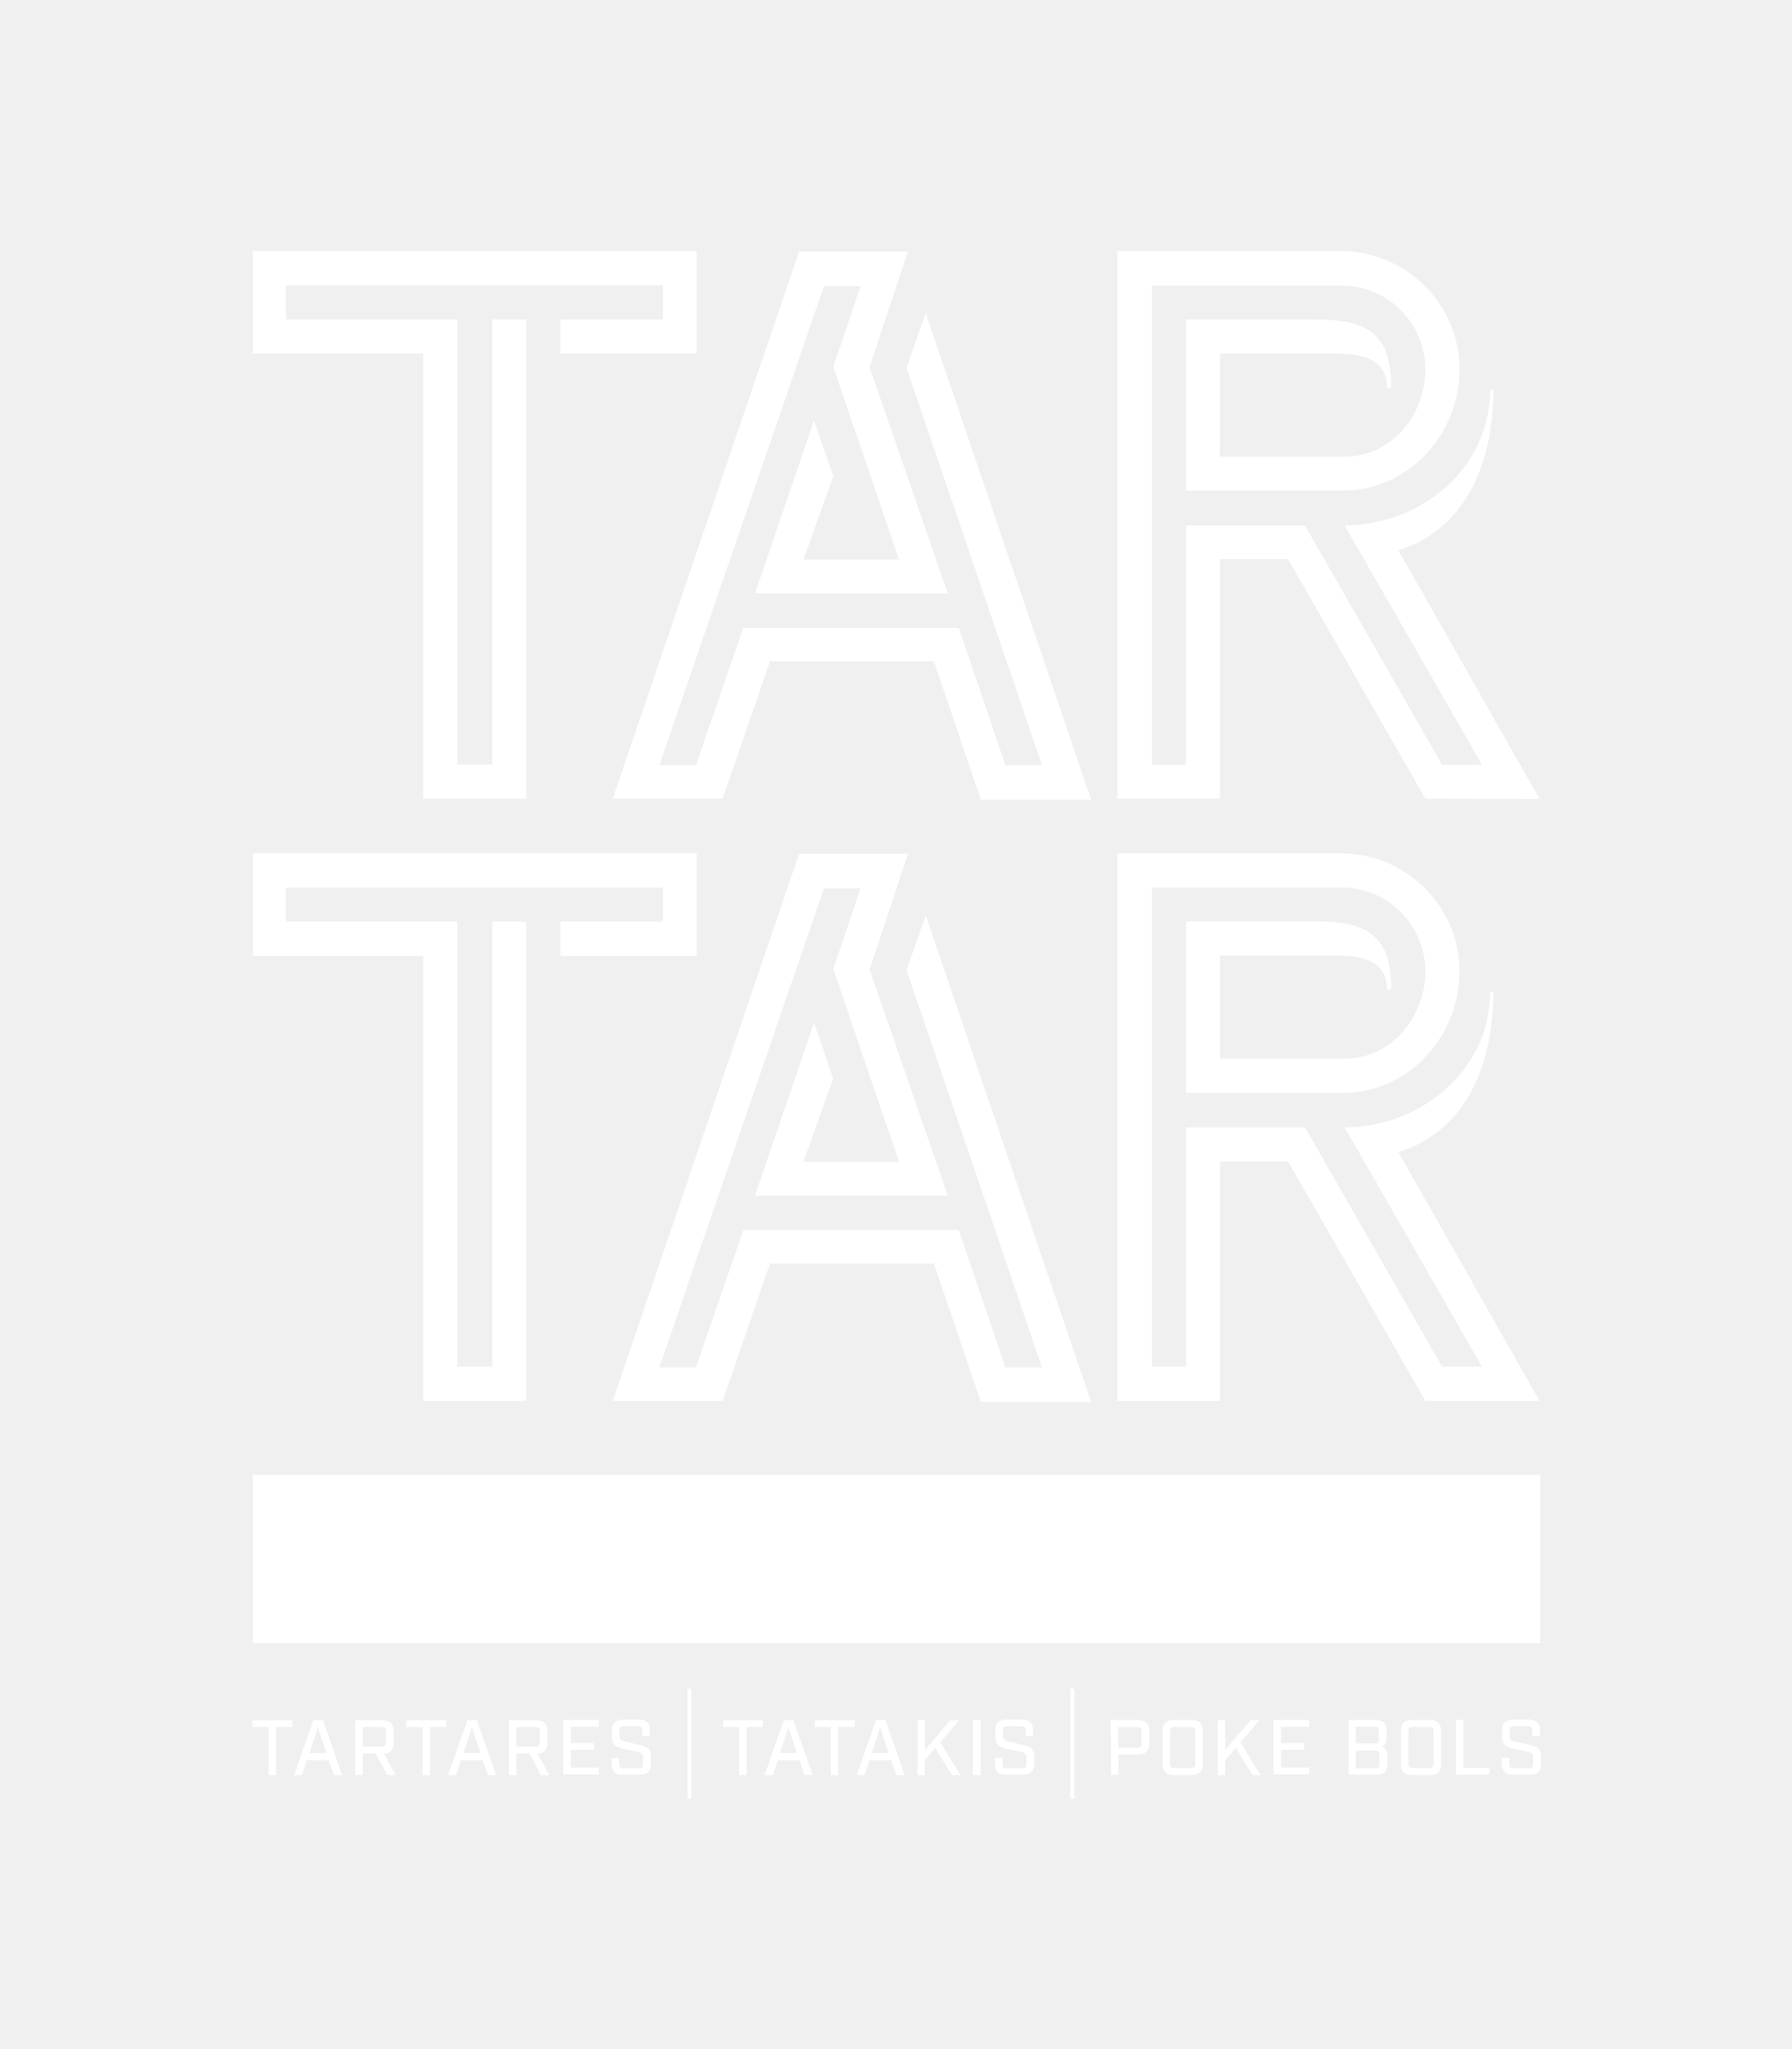
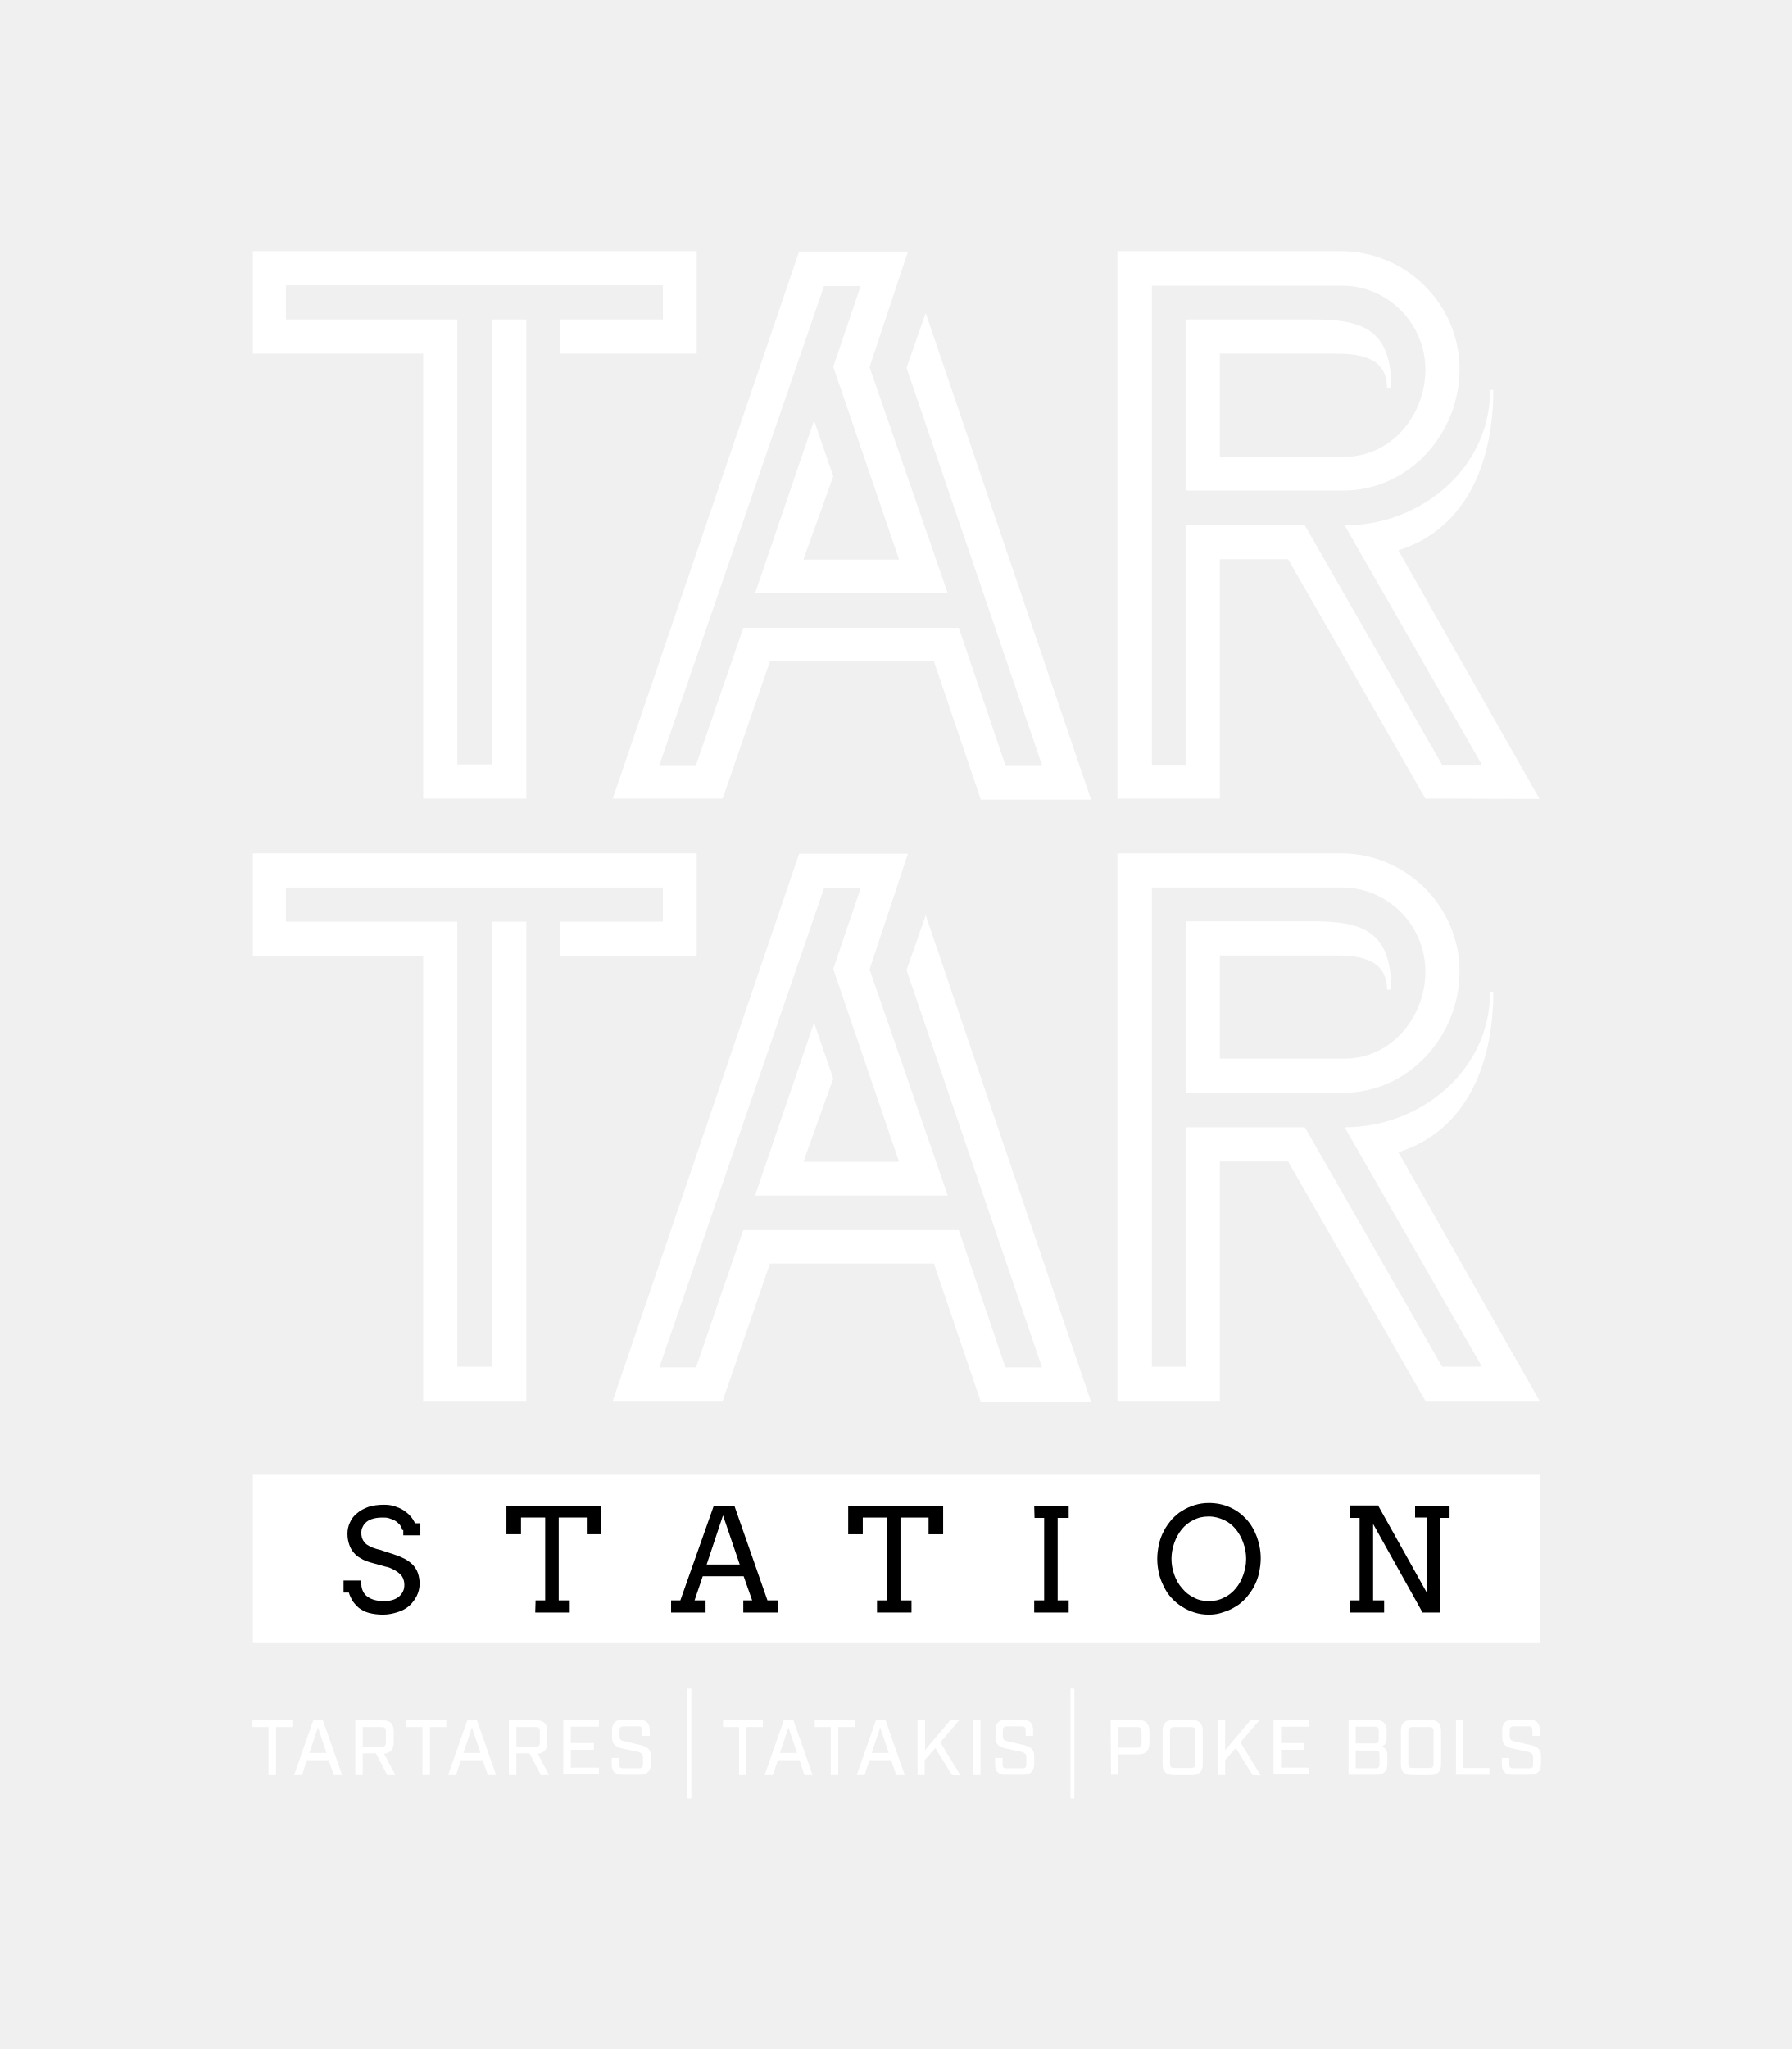
<svg xmlns="http://www.w3.org/2000/svg" version="1.1" id="Calque_1" x="0px" y="0px" viewBox="-747 713 503.8 576" style="enable-background:new -747 713 503.8 576;" xml:space="preserve">
  <style type="text/css">
	.st0{fill:#FFFFFF;}
+ 	.st1{fill:#000;}
</style>
  <g>
    <path class="st0" d="M-589.4,812.4v-9.6h28.8v-9.6h-106v9.6h48.2v125.1h9.8V802.8h9.6v134.7h-29V812.4h-47.9v-28.8h124.8v28.8   C-551.1,812.4-589.4,812.4-589.4,812.4z" />
    <path class="st0" d="M-471.3,937.5l-13.1-38.6h-46.1l-13.3,38.6h-30.9l52.4-153.8h30.6l-10.8,32.5l22,63.6h-54.2l16.6-48.6   l5.4,15.7l-8.4,23.4h26.9l-18.5-54.2l7.7-22.7h-10.3l-46.3,134.7h10.3l13.3-38.6h60.6l13.1,38.6h10.3l-38.1-111.7l5.4-15.4   l46.5,136.8h-31.1V937.5z" />
    <path class="st0" d="M-346.2,937.5l-38.6-67.3H-404v67.3h-28.8V783.6h62.8c18.5,0,33.4,15,33.4,33.2s-14.3,34.1-32.7,34.1h-44.2   v-48.1h36c14.3,0,21.7,3.3,21.7,19.2h-1.2c0-8.6-7.7-9.6-14.5-9.6H-404v29h35.1c13.3,0,22.7-11.9,22.7-24.5   c0-12.9-10.5-23.6-23.4-23.6h-53.5V928h9.6v-67.3h33.4l38.6,67.3h11.2l-38.6-67.3c21.3,0,40.9-15.9,40.9-38.1h0.9   c0,19.2-6.8,38.8-26.7,45.1l39.7,69.9L-346.2,937.5L-346.2,937.5z" />
    <path class="st0" d="M-589.4,981.7v-9.6h28.8v-9.6h-106v9.6h48.2v125.1h9.8V972.1h9.6v134.7h-29V981.7h-47.9v-28.8h124.8v28.8   H-589.4z" />
    <path class="st0" d="M-471.3,1106.8l-13.1-38.6h-46.1l-13.3,38.6h-30.9l52.4-153.8h30.6l-10.8,32.5l22,63.6h-54.2l16.6-48.6   l5.4,15.7l-8.4,23.4h26.9l-18.5-54.2l7.7-22.7h-10.3l-46.3,134.7h10.3l13.3-38.6h60.6l13.1,38.6h10.3l-38.1-111.7l5.4-15.4   l46.5,136.8h-31.1V1106.8z" />
    <path class="st0" d="M-346.2,1106.8l-38.6-67.3H-404v67.3h-28.8V952.9h62.8c18.5,0,33.4,15,33.4,33.2c0,18.2-14.3,34.1-32.7,34.1   h-44.2V972h36c14.3,0,21.7,3.3,21.7,19.2h-1.2c0-8.6-7.7-9.6-14.5-9.6H-404v29h35.1c13.3,0,22.7-11.9,22.7-24.5   c0-12.9-10.5-23.6-23.4-23.6h-53.5v134.7h9.6v-67.3h33.4l38.6,67.3h11.2l-38.6-67.3c21.3,0,40.9-15.9,40.9-38.1h0.9   c0,19.2-6.8,38.8-26.7,45.1l39.7,69.9H-346.2L-346.2,1106.8z" />
  </g>
  <g>
    <path class="st0" d="M-671.5,1198.5h-4.5v-1.9h11.2v1.9h-4.6v13.5h-2.1V1198.5z" />
    <path class="st0" d="M-654.6,1207.8h-6.1l-1.4,4.2h-2.2l5.4-15.4h2.7l5.4,15.4h-2.3L-654.6,1207.8z M-655.2,1205.8l-2.4-7.2   l-2.4,7.2H-655.2z" />
    <path class="st0" d="M-635.8,1212h-2.3l-3.2-6.1h-3.7v6.1h-2.1v-15.4h7.7c2.1,0,3.1,1,3.1,3.1v3.2c0,1.9-0.9,2.9-2.7,3.1   L-635.8,1212z M-639.7,1204c0.9,0,1.2-0.3,1.2-1.2v-3.1c0-0.9-0.3-1.2-1.2-1.2h-5.3v5.5H-639.7L-639.7,1204z" />
    <path class="st0" d="M-628.2,1198.5h-4.5v-1.9h11.2v1.9h-4.6v13.5h-2.1V1198.5z" />
    <path class="st0" d="M-611.3,1207.8h-6.1l-1.4,4.2h-2.2l5.4-15.4h2.7l5.4,15.4h-2.3L-611.3,1207.8z M-611.9,1205.8l-2.4-7.2   l-2.4,7.2H-611.9z" />
    <path class="st0" d="M-592.6,1212h-2.3l-3.2-6.1h-3.7v6.1h-2.1v-15.4h7.7c2.1,0,3.1,1,3.1,3.1v3.2c0,1.9-0.9,2.9-2.7,3.1   L-592.6,1212z M-596.4,1204c0.9,0,1.2-0.3,1.2-1.2v-3.1c0-0.9-0.3-1.2-1.2-1.2h-5.4v5.5H-596.4L-596.4,1204z" />
    <path class="st0" d="M-588.6,1196.5h10v1.9h-7.9v4.6h6.5v1.9h-6.5v5h7.9v1.9h-10V1196.5z" />
    <path class="st0" d="M-575,1208.9v-1.7h2.1v1.7c0,0.9,0.3,1.2,1.2,1.2h4.3c0.9,0,1.2-0.3,1.2-1.2v-1.9c0-0.9-0.4-1.2-1.3-1.5   l-4.2-0.9c-1.8-0.4-3.2-0.9-3.2-3.2v-1.9c0-2.1,1-3.1,3.1-3.1h4.4c2.1,0,3.1,1,3.1,3.1v1.5h-2.1v-1.5c0-0.9-0.3-1.2-1.2-1.2h-4   c-0.9,0-1.2,0.3-1.2,1.2v1.6c0,0.9,0.4,1.2,1.3,1.4l4.3,1c1.8,0.4,3.2,0.9,3.2,3.2v2.1c0,2.1-1,3.1-3.1,3.1h-4.7   C-574,1212-575,1211-575,1208.9z" />
    <path class="st0" d="M-553.7,1187.7h1.1v30.9h-1.1V1187.7z" />
    <path class="st0" d="M-539.2,1198.5h-4.5v-1.9h11.2v1.9h-4.6v13.5h-2.1V1198.5L-539.2,1198.5z" />
    <path class="st0" d="M-522.2,1207.8h-6.1l-1.4,4.2h-2.3l5.4-15.4h2.7l5.4,15.4h-2.3L-522.2,1207.8z M-522.9,1205.8l-2.4-7.2   l-2.4,7.2H-522.9z" />
    <path class="st0" d="M-513.4,1198.5h-4.5v-1.9h11.2v1.9h-4.6v13.5h-2.1V1198.5L-513.4,1198.5z" />
    <path class="st0" d="M-496.4,1207.8h-6.1l-1.4,4.2h-2.2l5.4-15.4h2.7l5.4,15.4h-2.4L-496.4,1207.8z M-497.1,1205.8l-2.4-7.2   l-2.4,7.2H-497.1z" />
    <path class="st0" d="M-479.3,1212l-4.7-7.6l-3,3.4v4.2h-2v-15.4h2.1v8.4l7.1-8.4h2.5l-5.3,6.2l5.7,9.3L-479.3,1212L-479.3,1212z" />
    <path class="st0" d="M-473.4,1196.5h2.1v15.5h-2.1V1196.5z" />
    <path class="st0" d="M-467.2,1208.9v-1.7h2.1v1.7c0,0.9,0.3,1.2,1.2,1.2h4.3c0.9,0,1.2-0.3,1.2-1.2v-1.9c0-0.9-0.4-1.2-1.3-1.5   l-4.2-0.9c-1.8-0.4-3.2-0.9-3.2-3.2v-1.9c0-2.1,1-3.1,3.1-3.1h4.4c2.1,0,3.1,1,3.1,3.1v1.5h-2.1v-1.5c0-0.9-0.3-1.2-1.2-1.2h-4   c-0.9,0-1.2,0.3-1.2,1.2v1.6c0,0.9,0.4,1.2,1.3,1.4l4.3,1c1.8,0.4,3.2,0.9,3.2,3.2v2.1c0,2.1-1,3.1-3.1,3.1h-4.7   C-466.2,1212-467.2,1211-467.2,1208.9z" />
    <path class="st0" d="M-446,1187.7h1.1v30.9h-1.1V1187.7z" />
    <path class="st0" d="M-434.7,1196.5h7.8c2,0,3.1,1.1,3.1,3.1v3.5c0,2-1.1,3.1-3.1,3.1h-5.6v5.7h-2.1L-434.7,1196.5L-434.7,1196.5z    M-427.2,1204.3c0.8,0,1.2-0.4,1.2-1.2v-3.4c0-0.8-0.4-1.2-1.2-1.2h-5.4v5.8L-427.2,1204.3L-427.2,1204.3z" />
    <path class="st0" d="M-420.1,1208.9v-9.3c0-2.1,1-3.1,3.1-3.1h5.1c2.1,0,3.1,1,3.1,3.1v9.3c0,2.1-1,3.1-3.1,3.1h-5.1   C-419.1,1212-420.1,1211-420.1,1208.9z M-412.1,1210c0.9,0,1.2-0.3,1.2-1.2v-9.1c0-0.9-0.3-1.2-1.2-1.2h-4.7   c-0.9,0-1.2,0.3-1.2,1.2v9.1c0,0.9,0.3,1.2,1.2,1.2H-412.1z" />
    <path class="st0" d="M-394.8,1212l-4.7-7.6l-3,3.4v4.2h-2.1v-15.4h2.1v8.4l7.1-8.4h2.5l-5.3,6.2l5.7,9.3L-394.8,1212L-394.8,1212z" />
    <path class="st0" d="M-388.9,1196.5h10v1.9h-7.9v4.6h6.5v1.9h-6.5v5h7.9v1.9h-10V1196.5z" />
    <path class="st0" d="M-367.9,1196.5h7.7c2.1,0,3.1,1,3.1,3.1v2.1c0,1.2-0.5,1.9-1.4,2.3c1.1,0.4,1.6,1.1,1.6,2.4v2.4   c0,2.1-1,3.1-3.1,3.1h-7.8v-15.4H-367.9z M-360.5,1203.1c0.9,0,1.2-0.3,1.2-1.2v-2.3c0-0.9-0.3-1.2-1.2-1.2h-5.3v4.7H-360.5z    M-360.3,1210.1c0.9,0,1.2-0.3,1.2-1.2v-2.6c0-0.9-0.3-1.2-1.2-1.2h-5.5v5H-360.3L-360.3,1210.1z" />
    <path class="st0" d="M-353.1,1208.9v-9.3c0-2.1,1-3.1,3.1-3.1h5.1c2.1,0,3.1,1,3.1,3.1v9.3c0,2.1-1,3.1-3.1,3.1h-5.1   C-352.1,1212-353.1,1211-353.1,1208.9z M-345.1,1210c0.9,0,1.2-0.3,1.2-1.2v-9.1c0-0.9-0.3-1.2-1.2-1.2h-4.7   c-0.9,0-1.2,0.3-1.2,1.2v9.1c0,0.9,0.3,1.2,1.2,1.2H-345.1z" />
    <path class="st0" d="M-337.6,1196.5h2.1v13.5h7.3v1.9h-9.4V1196.5z" />
    <path class="st0" d="M-324.7,1208.9v-1.7h2.1v1.7c0,0.9,0.3,1.2,1.2,1.2h4.3c0.9,0,1.2-0.3,1.2-1.2v-1.9c0-0.9-0.4-1.2-1.3-1.5   l-4.2-0.9c-1.8-0.4-3.2-0.9-3.2-3.2v-1.9c0-2.1,1-3.1,3.1-3.1h4.4c2.1,0,3.1,1,3.1,3.1v1.5h-2.1v-1.5c0-0.9-0.3-1.2-1.2-1.2h-4   c-0.9,0-1.2,0.3-1.2,1.2v1.6c0,0.9,0.4,1.2,1.3,1.4l4.3,1c1.8,0.4,3.2,0.9,3.2,3.2v2.1c0,2.1-1,3.1-3.1,3.1h-4.7   C-323.7,1212-324.7,1211-324.7,1208.9z" />
  </g>
  <rect x="-675.9" y="1127.6" class="st0" width="362" height="47.3" />
  <g>
-     <path class="st0" d="M-633.9,1143.1c-0.1-0.6-0.4-1.1-0.7-1.5c-0.4-0.4-0.8-0.8-1.3-1.1s-1.1-0.5-1.7-0.7c-0.6-0.2-1.2-0.2-1.8-0.2   c-1,0-1.9,0.1-2.6,0.3c-0.8,0.2-1.4,0.5-1.9,0.9s-0.9,0.9-1.1,1.4c-0.3,0.5-0.4,1.1-0.4,1.7c0,0.9,0.2,1.6,0.5,2.1   c0.3,0.5,0.7,1,1.2,1.3c0.5,0.3,1,0.6,1.6,0.8c0.6,0.2,1.1,0.4,1.7,0.5l4,1.3c1.2,0.4,2.2,0.8,3.2,1.3c0.9,0.5,1.7,1.1,2.3,1.7   c0.6,0.7,1.1,1.4,1.4,2.3c0.3,0.9,0.5,1.9,0.5,3c0,1.2-0.3,2.4-0.8,3.4s-1.2,2-2.1,2.8c-0.9,0.8-2,1.4-3.3,1.8   c-1.3,0.4-2.6,0.7-4.1,0.7s-2.9-0.2-4-0.5c-1.1-0.3-2-0.8-2.8-1.4c-0.7-0.6-1.3-1.3-1.8-2c-0.4-0.8-0.8-1.5-1-2.3h-1.5v-3.4h5v1   c0,0.8,0.2,1.5,0.5,2.1c0.3,0.6,0.7,1.1,1.3,1.5c0.6,0.4,1.2,0.7,2,0.9c0.8,0.2,1.6,0.3,2.5,0.3c0.9,0,1.7-0.1,2.4-0.3   c0.7-0.2,1.3-0.5,1.8-0.9c0.5-0.4,0.9-0.9,1.2-1.5c0.3-0.6,0.4-1.2,0.4-1.9c0-0.8-0.2-1.5-0.5-2.1c-0.3-0.6-0.8-1-1.3-1.4   c-0.5-0.4-1.1-0.7-1.7-1c-0.6-0.3-1.2-0.5-1.8-0.6l-4.3-1.2c-1-0.3-1.8-0.6-2.6-1.1c-0.8-0.4-1.5-1-2-1.6c-0.6-0.7-1-1.4-1.3-2.3   c-0.3-0.9-0.5-1.9-0.5-3c0-1.1,0.2-2.2,0.7-3.2c0.4-1,1.1-1.9,2-2.6c0.9-0.8,1.9-1.3,3.2-1.8c1.3-0.4,2.7-0.6,4.3-0.6   c1.1,0,2.1,0.1,3,0.4c0.9,0.3,1.7,0.6,2.5,1.1c0.7,0.5,1.4,1,1.9,1.6c0.6,0.6,1,1.3,1.4,2.1h1.5v3.4h-4.8v-1.5H-633.9z" />
-     <path class="st0" d="M-596.4,1162.9h2.7v-23.3h-6.8v4.7h-4.1v-7.9h26.7v7.9h-4.1v-4.7h-7.9v23.3h3.1v3.4h-9.7L-596.4,1162.9   L-596.4,1162.9z" />
-     <path class="st0" d="M-538,1162.9h2.5l-2.4-6.8h-11.5l-2.3,6.8h3.1v3.4h-9.7v-3.4h2.6l9.4-26.6h5.8l9.3,26.6h3v3.4h-9.8V1162.9z    M-548.3,1152.8h9.3l-4.7-13.8L-548.3,1152.8z" />
-     <path class="st0" d="M-500.3,1162.9h2.7v-23.3h-6.8v4.7h-4.1v-7.9h26.7v7.9h-4.1v-4.7h-7.9v23.3h3.1v3.4h-9.7v-3.4H-500.3z" />
-     <path class="st0" d="M-456.2,1136.3h9.7v3.4h-3.1v23.2h3.1v3.4h-9.7v-3.4h2.8v-23.2h-2.7L-456.2,1136.3L-456.2,1136.3z" />
-     <path class="st0" d="M-407.1,1166.9c-1.4,0-2.8-0.2-4-0.6c-1.3-0.4-2.4-0.9-3.5-1.6c-1.1-0.7-2.1-1.5-2.9-2.4   c-0.9-0.9-1.6-2-2.2-3.2s-1.1-2.4-1.4-3.7c-0.3-1.3-0.5-2.7-0.5-4.2c0-1.4,0.2-2.8,0.5-4.2c0.3-1.3,0.8-2.6,1.4-3.7   c0.6-1.2,1.4-2.2,2.2-3.2c0.9-0.9,1.8-1.8,2.9-2.4c1.1-0.7,2.2-1.2,3.5-1.6c1.3-0.4,2.6-0.6,4-0.6c2.1,0,4.1,0.4,5.9,1.2   c1.8,0.8,3.3,1.9,4.6,3.3c1.3,1.4,2.3,3.1,3,5s1.1,3.9,1.1,6.1c0,1.4-0.2,2.8-0.5,4.2c-0.3,1.3-0.8,2.6-1.4,3.7   c-0.6,1.2-1.4,2.2-2.2,3.2c-0.9,0.9-1.8,1.8-2.9,2.4c-1.1,0.7-2.2,1.2-3.5,1.6C-404.3,1166.7-405.7,1166.9-407.1,1166.9z    M-407.1,1163.1c1.6,0,3-0.3,4.3-1c1.3-0.6,2.4-1.5,3.3-2.6s1.6-2.3,2.1-3.8c0.5-1.4,0.8-2.9,0.8-4.5c0-1.6-0.3-3.1-0.8-4.5   c-0.5-1.4-1.2-2.7-2.1-3.8s-2-2-3.3-2.6c-1.3-0.6-2.7-1-4.3-1c-1.6,0-3,0.3-4.3,1c-1.3,0.6-2.4,1.5-3.3,2.6s-1.6,2.4-2.1,3.8   c-0.5,1.4-0.8,3-0.8,4.5c0,1.6,0.3,3.1,0.8,4.5c0.5,1.4,1.2,2.7,2.2,3.8c0.9,1.1,2,2,3.3,2.6   C-410.1,1162.8-408.6,1163.1-407.1,1163.1z" />
-     <path class="st0" d="M-349.1,1136.3h9.7v3.4h-2.6v26.6h-5l-13.9-24.9v21.5h3.1v3.4h-9.7v-3.4h2.8v-23.2h-2.7v-3.5h7.9l13.8,24.7   v-21.3h-3.4L-349.1,1136.3L-349.1,1136.3z" />
+     <path class="st1" d="M-633.9,1143.1c-0.1-0.6-0.4-1.1-0.7-1.5c-0.4-0.4-0.8-0.8-1.3-1.1s-1.1-0.5-1.7-0.7c-0.6-0.2-1.2-0.2-1.8-0.2   c-1,0-1.9,0.1-2.6,0.3c-0.8,0.2-1.4,0.5-1.9,0.9s-0.9,0.9-1.1,1.4c-0.3,0.5-0.4,1.1-0.4,1.7c0,0.9,0.2,1.6,0.5,2.1   c0.3,0.5,0.7,1,1.2,1.3c0.5,0.3,1,0.6,1.6,0.8c0.6,0.2,1.1,0.4,1.7,0.5l4,1.3c1.2,0.4,2.2,0.8,3.2,1.3c0.9,0.5,1.7,1.1,2.3,1.7   c0.6,0.7,1.1,1.4,1.4,2.3c0.3,0.9,0.5,1.9,0.5,3c0,1.2-0.3,2.4-0.8,3.4s-1.2,2-2.1,2.8c-0.9,0.8-2,1.4-3.3,1.8   c-1.3,0.4-2.6,0.7-4.1,0.7s-2.9-0.2-4-0.5c-1.1-0.3-2-0.8-2.8-1.4c-0.7-0.6-1.3-1.3-1.8-2c-0.4-0.8-0.8-1.5-1-2.3h-1.5v-3.4h5v1   c0,0.8,0.2,1.5,0.5,2.1c0.3,0.6,0.7,1.1,1.3,1.5c0.6,0.4,1.2,0.7,2,0.9c0.8,0.2,1.6,0.3,2.5,0.3c0.9,0,1.7-0.1,2.4-0.3   c0.7-0.2,1.3-0.5,1.8-0.9c0.5-0.4,0.9-0.9,1.2-1.5c0.3-0.6,0.4-1.2,0.4-1.9c0-0.8-0.2-1.5-0.5-2.1c-0.3-0.6-0.8-1-1.3-1.4   c-0.5-0.4-1.1-0.7-1.7-1c-0.6-0.3-1.2-0.5-1.8-0.6l-4.3-1.2c-1-0.3-1.8-0.6-2.6-1.1c-0.8-0.4-1.5-1-2-1.6c-0.6-0.7-1-1.4-1.3-2.3   c-0.3-0.9-0.5-1.9-0.5-3c0-1.1,0.2-2.2,0.7-3.2c0.4-1,1.1-1.9,2-2.6c0.9-0.8,1.9-1.3,3.2-1.8c1.3-0.4,2.7-0.6,4.3-0.6   c1.1,0,2.1,0.1,3,0.4c0.9,0.3,1.7,0.6,2.5,1.1c0.7,0.5,1.4,1,1.9,1.6c0.6,0.6,1,1.3,1.4,2.1h1.5v3.4h-4.8v-1.5H-633.9z" />
+     <path class="st1" d="M-596.4,1162.9h2.7v-23.3h-6.8v4.7h-4.1v-7.9h26.7v7.9h-4.1v-4.7h-7.9v23.3h3.1v3.4h-9.7L-596.4,1162.9   L-596.4,1162.9z" />
+     <path class="st1" d="M-538,1162.9h2.5l-2.4-6.8h-11.5l-2.3,6.8h3.1v3.4h-9.7v-3.4h2.6l9.4-26.6h5.8l9.3,26.6h3v3.4h-9.8V1162.9z    M-548.3,1152.8h9.3l-4.7-13.8L-548.3,1152.8z" />
+     <path class="st1" d="M-500.3,1162.9h2.7v-23.3h-6.8v4.7h-4.1v-7.9h26.7v7.9h-4.1v-4.7h-7.9v23.3h3.1v3.4h-9.7v-3.4H-500.3z" />
+     <path class="st1" d="M-456.2,1136.3h9.7v3.4h-3.1v23.2h3.1v3.4h-9.7v-3.4h2.8v-23.2h-2.7L-456.2,1136.3L-456.2,1136.3z" />
+     <path class="st1" d="M-407.1,1166.9c-1.4,0-2.8-0.2-4-0.6c-1.3-0.4-2.4-0.9-3.5-1.6c-1.1-0.7-2.1-1.5-2.9-2.4   c-0.9-0.9-1.6-2-2.2-3.2s-1.1-2.4-1.4-3.7c-0.3-1.3-0.5-2.7-0.5-4.2c0-1.4,0.2-2.8,0.5-4.2c0.3-1.3,0.8-2.6,1.4-3.7   c0.6-1.2,1.4-2.2,2.2-3.2c0.9-0.9,1.8-1.8,2.9-2.4c1.1-0.7,2.2-1.2,3.5-1.6c1.3-0.4,2.6-0.6,4-0.6c2.1,0,4.1,0.4,5.9,1.2   c1.8,0.8,3.3,1.9,4.6,3.3c1.3,1.4,2.3,3.1,3,5s1.1,3.9,1.1,6.1c0,1.4-0.2,2.8-0.5,4.2c-0.3,1.3-0.8,2.6-1.4,3.7   c-0.6,1.2-1.4,2.2-2.2,3.2c-0.9,0.9-1.8,1.8-2.9,2.4c-1.1,0.7-2.2,1.2-3.5,1.6C-404.3,1166.7-405.7,1166.9-407.1,1166.9z    M-407.1,1163.1c1.6,0,3-0.3,4.3-1c1.3-0.6,2.4-1.5,3.3-2.6s1.6-2.3,2.1-3.8c0.5-1.4,0.8-2.9,0.8-4.5c0-1.6-0.3-3.1-0.8-4.5   c-0.5-1.4-1.2-2.7-2.1-3.8s-2-2-3.3-2.6c-1.3-0.6-2.7-1-4.3-1c-1.6,0-3,0.3-4.3,1c-1.3,0.6-2.4,1.5-3.3,2.6s-1.6,2.4-2.1,3.8   c-0.5,1.4-0.8,3-0.8,4.5c0,1.6,0.3,3.1,0.8,4.5c0.5,1.4,1.2,2.7,2.2,3.8c0.9,1.1,2,2,3.3,2.6   C-410.1,1162.8-408.6,1163.1-407.1,1163.1z" />
+     <path class="st1" d="M-349.1,1136.3h9.7v3.4h-2.6v26.6h-5l-13.9-24.9v21.5h3.1v3.4h-9.7v-3.4h2.8v-23.2h-2.7v-3.5h7.9l13.8,24.7   v-21.3h-3.4L-349.1,1136.3L-349.1,1136.3z" />
  </g>
</svg>
